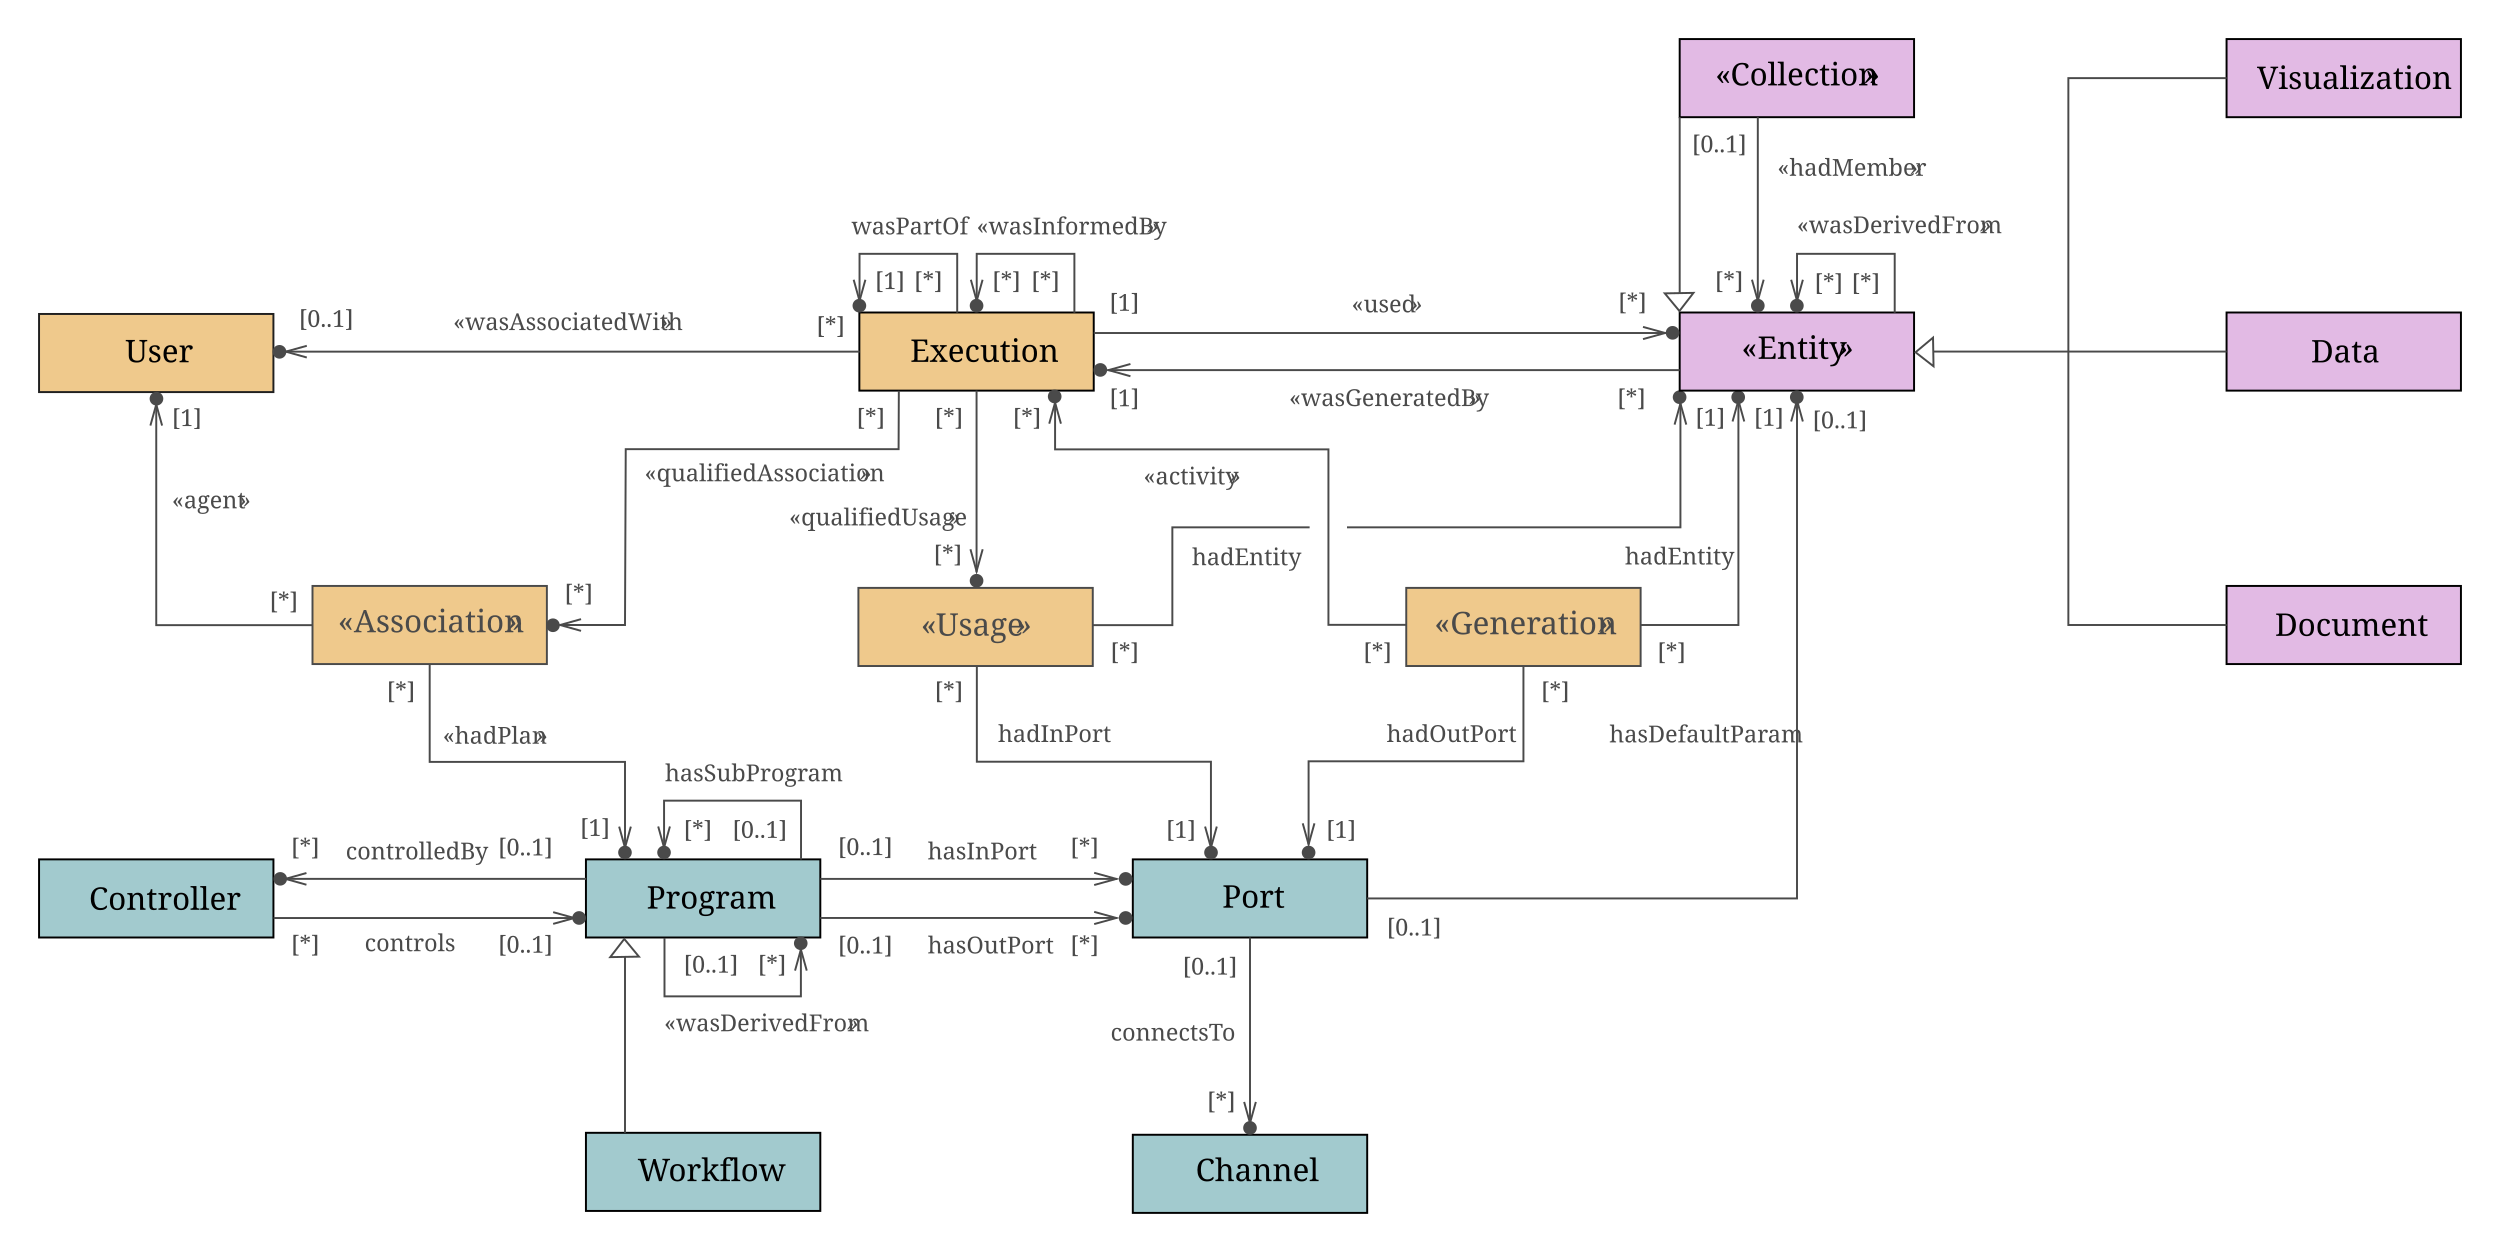
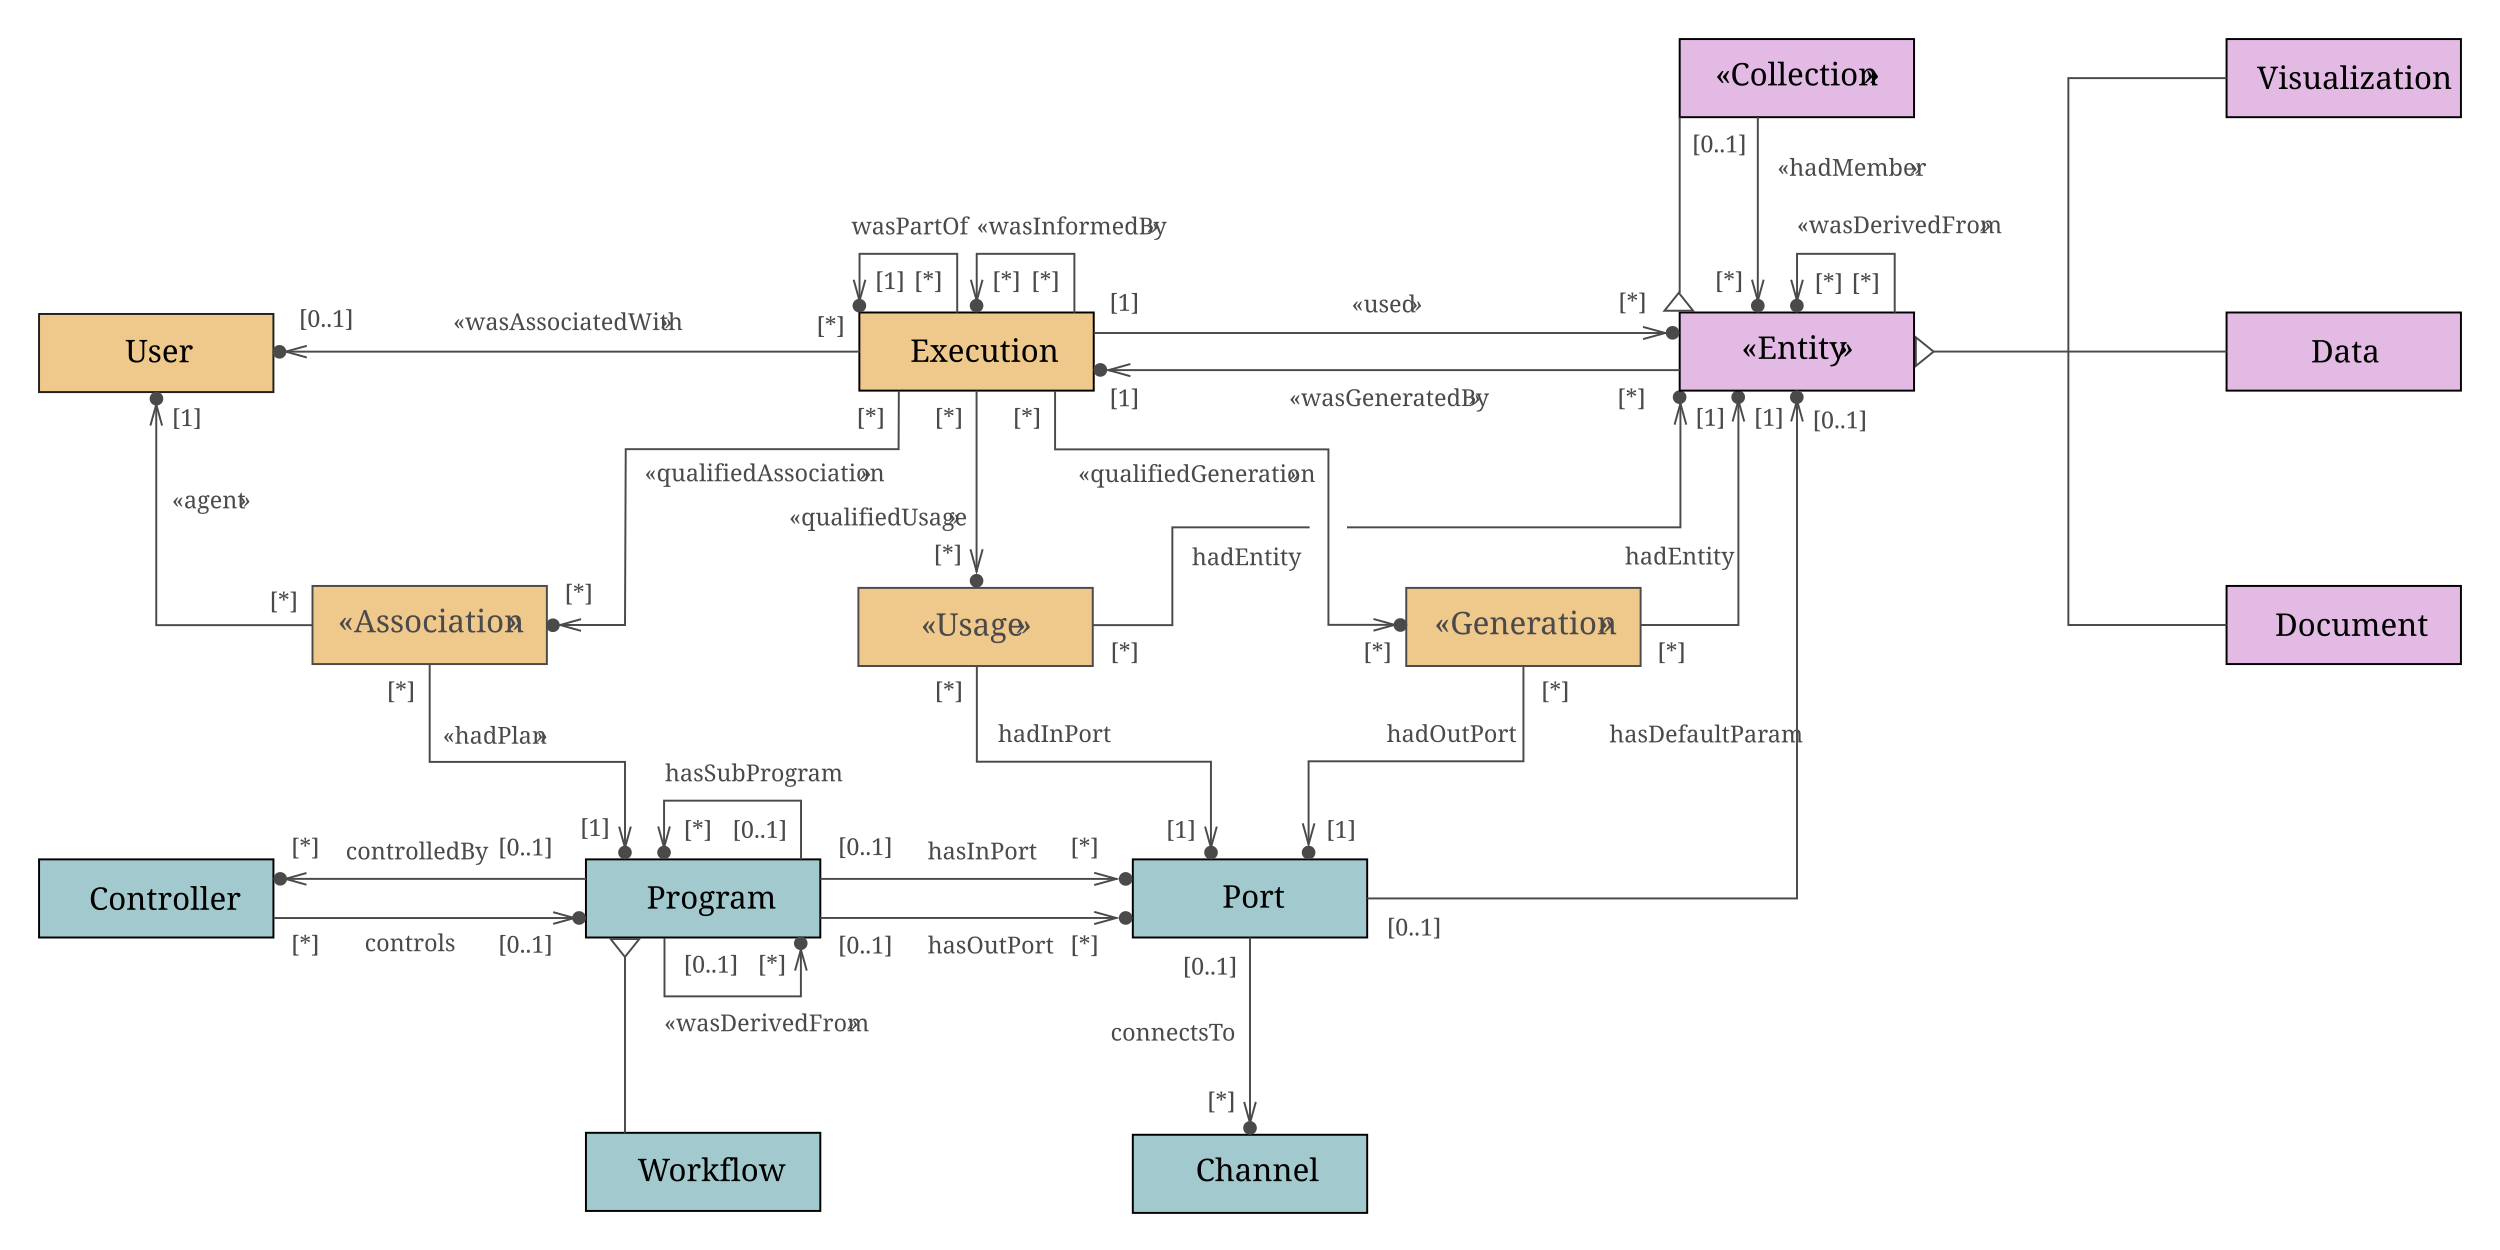
<svg xmlns="http://www.w3.org/2000/svg" width="1280px" height="640px" viewBox="0 0 1280 640" version="1.1">
  <defs />
  <g id="Page-1" stroke="none" stroke-width="1" fill="none" fill-rule="evenodd">
    <g id="provone-model">
      <g id="Path-+-Path" transform="translate(559, 206)" stroke="#4A4A4A">
-         <path d="M0.557,114.071 L41.244,114.071 L41.244,63.996 L111.53,63.996" id="Path" />
+         <polyline id="Path" points="0.557 114.071 41.244 114.071 41.244 63.996 111.53 63.996" />
        <path d="M130.663,63.996 L301.378,63.996 L301.378,0.601" id="Path" />
        <path id="Path-decoration-1" d="M304.378,11.401 L301.378,0.601 L298.378,11.401" />
      </g>
      <path d="M889.961,206.361 C891.618,206.361 892.961,205.018 892.961,203.361 C892.961,201.704 891.618,200.361 889.961,200.361 C888.304,200.361 886.961,201.704 886.961,203.361 C886.961,205.018 888.304,206.361 889.961,206.361 Z" id="Oval-3" stroke="#4A4A4A" fill="#4A4A4A" transform="translate(889.9608, 203.3608) rotate(156) translate(-889.9608, -203.3608) " />
      <path d="M859.961,206.361 C861.618,206.361 862.961,205.018 862.961,203.361 C862.961,201.704 861.618,200.361 859.961,200.361 C858.304,200.361 856.961,201.704 856.961,203.361 C856.961,205.018 858.304,206.361 859.961,206.361 Z" id="Oval-3" stroke="#4A4A4A" fill="#4A4A4A" transform="translate(859.9608, 203.3608) rotate(156) translate(-859.9608, -203.3608) " />
      <g id="User-Box-+-User" transform="translate(19.99237, 160.75)">
        <rect id="User-Box" stroke="#202020" fill="#EFC98C" x="0" y="0" width="120" height="40" />
        <text id="User" font-family="Cambria" font-size="16" font-weight="normal" fill="#000000">
          <tspan x="44.168" y="24.73">User</tspan>
        </text>
      </g>
      <g id="Execution-Box-+-Execution" transform="translate(438.9924, 160)">
        <rect id="Execution-Box" stroke="#000000" fill="#EFC98C" x="1" y="0" width="120" height="40" />
        <text id="Execution" font-family="Cambria" font-size="16" font-weight="normal" fill="#000000">
          <tspan x="27.043" y="25.27">Execution</tspan>
        </text>
      </g>
      <g id="Association-Box-+-Association" transform="translate(160, 300)">
        <rect id="Association-Box" stroke="#4A4A4A" fill="#EFC98C" x="0" y="0" width="120" height="40" />
        <text id="«Association»" font-family="Cambria" font-size="16" font-weight="normal" fill="#4A4A4A">
          <tspan x="12.945" y="23.734">«Association</tspan>
-           <tspan x="99.555" y="23.734" font-style="italic">»</tspan>
+           <tspan x="99.555" y="23.734" font-family="Cambria-Italic, Cambria" font-style="italic">»</tspan>
        </text>
      </g>
      <g id="Association-Box-+-Association-2" transform="translate(439.5, 301)">
        <rect id="Association-Box" stroke="#4A4A4A" fill="#EFC98C" x="0" y="0" width="120" height="40" />
        <text id="«Usage»" font-family="Cambria" font-size="16" font-weight="normal" fill="#4A4A4A">
          <tspan x="31.965" y="24.471">«</tspan>
          <tspan x="39.77" y="24.471">Usage</tspan>
-           <tspan x="80.535" y="24.471" font-style="italic">»</tspan>
+           <tspan x="80.535" y="24.471" font-family="Cambria-Italic, Cambria" font-style="italic">»</tspan>
        </text>
      </g>
      <g id="Association-Box-+-Association-3" transform="translate(720, 301)">
        <rect id="Association-Box" stroke="#4A4A4A" fill="#EFC98C" x="0" y="0" width="120" height="40" />
        <text id="«Generation»" font-family="Cambria" font-size="16" font-weight="normal" fill="#4A4A4A">
          <tspan x="14.336" y="23.734">«Generation</tspan>
-           <tspan x="98.164" y="23.734" font-style="italic">»</tspan>
+           <tspan x="98.164" y="23.734" font-family="Cambria-Italic, Cambria" font-style="italic">»</tspan>
        </text>
      </g>
      <g id="Data-Box-+-Data" transform="translate(860, 160)">
        <rect id="Data-Box" stroke="#000000" fill="#E2BAE4" x="0" y="0" width="120" height="40" />
        <text id="«Entity»" font-family="Cambria" font-size="16" font-weight="normal" fill="#000000">
          <tspan x="31.613" y="23.734">«Entity</tspan>
-           <tspan x="80.887" y="23.734" font-style="italic">»</tspan>
+           <tspan x="80.887" y="23.734" font-family="Cambria-Italic, Cambria" font-style="italic">»</tspan>
        </text>
      </g>
      <g id="Data-Box-+-Data-2" transform="translate(1140, 160)">
        <rect id="Data-Box" stroke="#000000" fill="#E2BAE4" x="0" y="0" width="120" height="40" />
        <text id="Data" font-family="Cambria" font-size="16" font-weight="normal" fill="#000000">
          <tspan x="43.2" y="25.56">Data</tspan>
        </text>
      </g>
      <g id="Data-Box-+-Data-5" transform="translate(1140, 300)">
        <rect id="Data-Box" stroke="#000000" fill="#E2BAE4" x="0" y="0" width="120" height="40" />
        <text id="Document" font-family="Cambria" font-size="16" font-weight="normal" fill="#000000">
          <tspan x="24.785" y="25.56">Document</tspan>
        </text>
      </g>
      <g id="Data-Box-+-Data-4" transform="translate(1140, 20)">
        <rect id="Data-Box" stroke="#000000" fill="#E2BAE4" x="0" y="0" width="120" height="40" />
        <text id="Visualization" font-family="Cambria" font-size="16" font-weight="normal" fill="#000000">
          <tspan x="15.609" y="25.56">Visualization</tspan>
        </text>
      </g>
      <g id="Collection-Box-+-Collection" transform="translate(860, 20)">
        <rect id="Collection-Box" stroke="#000000" fill="#E2BAE4" x="0" y="0" width="120" height="40" />
        <text id="«Collection»" font-family="Cambria" font-size="16" font-weight="normal" fill="#000000">
          <tspan x="18.188" y="23.734">«</tspan>
          <tspan x="25.992" y="23.734">Collection</tspan>
-           <tspan x="94.312" y="23.734" font-style="italic">»</tspan>
+           <tspan x="94.312" y="23.734" font-family="Cambria-Italic, Cambria" font-style="italic">»</tspan>
        </text>
      </g>
      <g id="Controller-Box-+-Controller" transform="translate(20, 440)">
        <rect id="Controller-Box" stroke="#000000" fill="#A2CACE" x="0" y="0" width="120" height="40" />
        <text id="Controller" font-family="Cambria" font-size="16" font-weight="normal" fill="#000000">
          <tspan x="25.573" y="25.811">Controller</tspan>
        </text>
      </g>
      <rect id="Program-Box" stroke="#000000" fill="#A2CACE" x="300" y="440" width="120" height="40" />
      <text id="Program" font-family="Cambria" font-size="16" font-weight="normal" fill="#000000">
        <tspan x="331.078" y="465.199">Program</tspan>
      </text>
      <g id="Workflow-Box-+-Workflow" transform="translate(300, 580)">
        <rect id="Workflow-Box" stroke="#000000" fill="#A2CACE" x="0" y="0" width="120" height="40" />
        <text id="Workflow" font-family="Cambria" font-size="16" font-weight="normal" fill="#000000">
          <tspan x="26.444" y="24.73">Workflow</tspan>
        </text>
      </g>
      <g id="Container-Box-+-Channel" transform="translate(580, 581)">
        <rect id="Container-Box" stroke="#000000" fill="#A2CACE" x="0" y="0" width="120" height="40" />
        <text id="Channel" font-family="Cambria" font-size="16" font-weight="normal" fill="#000000">
          <tspan x="32.176" y="23.734">Channel</tspan>
        </text>
      </g>
      <g id="InputPort-Box-+-InputPort" transform="translate(580, 440)">
        <rect id="InputPort-Box" stroke="#000000" fill="#A2CACE" x="0" y="0" width="120" height="40" />
        <text id="Port" font-family="Cambria" font-size="16" font-weight="normal" fill="#000000">
          <tspan x="45.795" y="24.73">Port</tspan>
        </text>
      </g>
      <text id="wasPartOf" font-family="Cambria" font-size="12" font-weight="normal" fill="#4A4A4A">
        <tspan x="435.992" y="120">wasPartOf</tspan>
      </text>
      <text id="«hadMember»" font-family="Cambria" font-size="12" font-weight="normal" fill="#4A4A4A">
        <tspan x="910" y="90">«hadMember</tspan>
-         <tspan x="977.998" y="90" font-style="italic">»</tspan>
+         <tspan x="977.998" y="90" font-family="Cambria-Italic, Cambria" font-style="italic">»</tspan>
      </text>
      <text id="«wasDerivedFrom»" font-family="Cambria" font-size="12" font-weight="normal" fill="#4A4A4A">
        <tspan x="340" y="528">«wasDerivedFrom</tspan>
-         <tspan x="433.457" y="528" font-style="italic">»</tspan>
+         <tspan x="433.457" y="528" font-family="Cambria-Italic, Cambria" font-style="italic">»</tspan>
      </text>
      <text id="hasSubProgram" font-family="Cambria" font-size="12" font-weight="normal" fill="#4A4A4A">
        <tspan x="340.5" y="400">hasSubProgram</tspan>
      </text>
      <text id="«hadPlan»" font-family="Cambria" font-size="12" font-weight="normal" fill="#4A4A4A">
        <tspan x="226.683" y="380.801">«hadPlan</tspan>
-         <tspan x="274.302" y="380.801" font-style="italic">»</tspan>
+         <tspan x="274.302" y="380.801" font-family="Cambria-Italic, Cambria" font-style="italic">»</tspan>
      </text>
      <text id="controlledBy" font-family="Cambria" font-size="12" font-weight="normal" fill="#4A4A4A">
        <tspan x="177" y="440">controlledBy</tspan>
      </text>
      <text id="controls" font-family="Cambria" font-size="12" font-weight="normal" fill="#4A4A4A">
        <tspan x="186.683" y="487">controls</tspan>
      </text>
      <text id="[*]" font-family="Cambria" font-size="12" font-weight="normal" fill="#4A4A4A">
        <tspan x="149" y="487.735">[*]</tspan>
      </text>
      <text id="[*]-5" font-family="Cambria" font-size="12" font-weight="normal" fill="#4A4A4A">
        <tspan x="388" y="498">[*]</tspan>
      </text>
      <text id="[*]-2" font-family="Cambria" font-size="12" font-weight="normal" fill="#4A4A4A">
        <tspan x="149.008" y="438">[*]</tspan>
      </text>
      <text id="[*]-12" font-family="Cambria" font-size="12" font-weight="normal" fill="#4A4A4A">
        <tspan x="507.992" y="148">[*]</tspan>
      </text>
      <text id="[*]-13" font-family="Cambria" font-size="12" font-weight="normal" fill="#4A4A4A">
        <tspan x="527.992" y="148">[*]</tspan>
      </text>
      <text id="[*]-17" font-family="Cambria" font-size="12" font-weight="normal" fill="#4A4A4A">
        <tspan x="878" y="148">[*]</tspan>
      </text>
      <text id="«wasDerivedFrom»" font-family="Cambria" font-size="12" font-weight="normal" fill="#4A4A4A">
        <tspan x="920" y="119.4">«wasDerivedFrom</tspan>
-         <tspan x="1013.457" y="119.4" font-style="italic">»</tspan>
+         <tspan x="1013.457" y="119.4" font-family="Cambria-Italic, Cambria" font-style="italic">»</tspan>
      </text>
      <text id="[*]-18" font-family="Cambria" font-size="12" font-weight="normal" fill="#4A4A4A">
        <tspan x="948" y="149">[*]</tspan>
      </text>
      <text id="[*]-19" font-family="Cambria" font-size="12" font-weight="normal" fill="#4A4A4A">
        <tspan x="929" y="149">[*]</tspan>
      </text>
      <text id="[0..1]" font-family="Cambria" font-size="12" font-weight="normal" fill="#4A4A4A">
        <tspan x="866.263" y="78">[0..1]</tspan>
      </text>
      <text id="[0..1]-3" font-family="Cambria" font-size="12" font-weight="normal" fill="#4A4A4A">
        <tspan x="928" y="219.303">[0..1]</tspan>
      </text>
      <text id="[0..1]" font-family="Cambria" font-size="12" font-weight="normal" fill="#4A4A4A">
        <tspan x="710" y="479">[0..1]</tspan>
      </text>
      <text id="[*]-14" font-family="Cambria" font-size="12" font-weight="normal" fill="#4A4A4A">
        <tspan x="467.992" y="148">[*]</tspan>
      </text>
      <text id="[1]" font-family="Cambria" font-size="12" font-weight="normal" fill="#4A4A4A">
        <tspan x="447.992" y="148">[1]</tspan>
      </text>
      <text id="[*]-9" font-family="Cambria" font-size="12" font-weight="normal" fill="#4A4A4A">
        <tspan x="198" y="358">[*]</tspan>
      </text>
      <text id="[*]-6" font-family="Cambria" font-size="12" font-weight="normal" fill="#4A4A4A">
        <tspan x="350" y="429">[*]</tspan>
      </text>
      <text id="[0..1]" font-family="Cambria" font-size="12" font-weight="normal" fill="#4A4A4A">
        <tspan x="255" y="487.801">[0..1]</tspan>
      </text>
      <text id="[0..1]" font-family="Cambria" font-size="12" font-weight="normal" fill="#4A4A4A">
        <tspan x="350" y="498">[0..1]</tspan>
      </text>
      <text id="hasOutPort" font-family="Cambria" font-size="12" font-weight="normal" fill="#4A4A4A">
        <tspan x="475" y="488.158">hasOutPort</tspan>
      </text>
      <text id="[*]-7" font-family="Cambria" font-size="12" font-weight="normal" fill="#4A4A4A">
        <tspan x="548" y="488">[*]</tspan>
      </text>
      <text id="[0..1]" font-family="Cambria" font-size="12" font-weight="normal" fill="#4A4A4A">
        <tspan x="429" y="488.199">[0..1]</tspan>
      </text>
      <text id="[1]-7" font-family="Cambria" font-size="12" font-weight="normal" fill="#4A4A4A">
        <tspan x="297" y="428">[1]</tspan>
      </text>
      <text id="«wasAssociatedWith»" font-family="Cambria" font-size="12" font-weight="normal" fill="#4A4A4A">
        <tspan x="232" y="169">«wasAssociatedWith</tspan>
-         <tspan x="338.119" y="169" font-style="italic">»</tspan>
+         <tspan x="338.119" y="169" font-family="Cambria-Italic, Cambria" font-style="italic">»</tspan>
      </text>
      <text id="«agent»" font-family="Cambria" font-size="12" font-weight="normal" fill="#4A4A4A">
        <tspan x="88" y="260.25">«agent</tspan>
-         <tspan x="122.254" y="260.25" font-style="italic">»</tspan>
+         <tspan x="122.254" y="260.25" font-family="Cambria-Italic, Cambria" font-style="italic">»</tspan>
      </text>
      <text id="[1]" font-family="Cambria" font-size="12" font-weight="normal" fill="#4A4A4A">
        <tspan x="88" y="218.132">[1]</tspan>
      </text>
      <text id="[0..1]" font-family="Cambria" font-size="12" font-weight="normal" fill="#4A4A4A">
        <tspan x="153" y="167.403">[0..1]</tspan>
      </text>
      <text id="[*]" font-family="Cambria" font-size="12" font-weight="normal" fill="#4A4A4A">
        <tspan x="138" y="312">[*]</tspan>
      </text>
      <text id="[*]-11" font-family="Cambria" font-size="12" font-weight="normal" fill="#4A4A4A">
        <tspan x="417.992" y="171">[*]</tspan>
      </text>
      <text id="[*]-10" font-family="Cambria" font-size="12" font-weight="normal" fill="#4A4A4A">
        <tspan x="438.535" y="218">[*]</tspan>
      </text>
      <text id="[*]-22" font-family="Cambria" font-size="12" font-weight="normal" fill="#4A4A4A">
        <tspan x="478.535" y="218">[*]</tspan>
      </text>
      <text id="[*]-25" font-family="Cambria" font-size="12" font-weight="normal" fill="#4A4A4A">
        <tspan x="478.535" y="358">[*]</tspan>
      </text>
      <text id="[*]-28" font-family="Cambria" font-size="12" font-weight="normal" fill="#4A4A4A">
        <tspan x="789" y="358">[*]</tspan>
      </text>
      <text id="[*]" font-family="Cambria" font-size="12" font-weight="normal" fill="#4A4A4A">
        <tspan x="518.535" y="218">[*]</tspan>
      </text>
      <text id="[*]-26" font-family="Cambria" font-size="12" font-weight="normal" fill="#4A4A4A">
        <tspan x="568.535" y="338">[*]</tspan>
      </text>
      <text id="[*]-27" font-family="Cambria" font-size="12" font-weight="normal" fill="#4A4A4A">
        <tspan x="848.535" y="338">[*]</tspan>
      </text>
      <text id="[*]" font-family="Cambria" font-size="12" font-weight="normal" fill="#4A4A4A">
        <tspan x="289" y="308">[*]</tspan>
      </text>
      <text id="[*]" font-family="Cambria" font-size="12" font-weight="normal" fill="#4A4A4A">
        <tspan x="478" y="288">[*]</tspan>
      </text>
      <text id="[*]" font-family="Cambria" font-size="12" font-weight="normal" fill="#4A4A4A">
        <tspan x="698" y="338">[*]</tspan>
      </text>
      <text id="[0..1]" font-family="Cambria" font-size="12" font-weight="normal" fill="#4A4A4A">
        <tspan x="255" y="438">[0..1]</tspan>
      </text>
      <text id="[0..1]" font-family="Cambria" font-size="12" font-weight="normal" fill="#4A4A4A">
        <tspan x="375" y="429">[0..1]</tspan>
      </text>
      <g id="Collection-Subclass-arrow" transform="translate(852, 60)" stroke="#4A4A4A">
-         <path d="M15.049,89.95 L7.869,99.255 L0.369,90.206 L15.049,89.95 Z" id="Triangle-1" />
+         <polygon id="Triangle-1" points="0.194 99.099 7.535 89.92 14.876 99.099" />
        <path d="M8,89.5 L8,0.5" id="Line" stroke-linecap="square" />
      </g>
      <g id="Collection-Subclass-arrow-2" transform="translate(1060, 180) rotate(-270) translate(-1060, -180) translate(1052.5, 100)" stroke="#4A4A4A">
-         <path d="M15.05,150.031 L7.869,159.253 L0.37,150.287 L15.05,150.031 Z" id="Triangle-1" />
+         <polygon id="Triangle-1" points="0.194 159.098 7.535 150.003 14.876 159.098" />
        <path d="M7.5,149.586 L7.5,0.499" id="Line" stroke-linecap="square" />
      </g>
      <g id="Workflow-Subclass-arrow" transform="translate(319.5, 530.5) rotate(-180) translate(-319.5, -530.5) translate(311.5, 480)" stroke="#4A4A4A">
-         <path d="M15.049,90.95 L7.869,100.255 L0.369,91.206 L15.049,90.95 Z" id="Triangle-1" />
+         <polygon id="Triangle-1" points="0.19 100.225 7.531 91.047 14.872 100.225" />
        <path d="M7.5,90.5 L7.5,1.499" id="Line" stroke-linecap="square" />
      </g>
      <text id="hasInPort" font-family="Cambria" font-size="12" font-weight="normal" fill="#4A4A4A">
        <tspan x="475" y="440">hasInPort</tspan>
      </text>
      <text id="[*]-8" font-family="Cambria" font-size="12" font-weight="normal" fill="#4A4A4A">
        <tspan x="548" y="438">[*]</tspan>
      </text>
      <text id="[0..1]" font-family="Cambria" font-size="12" font-weight="normal" fill="#4A4A4A">
        <tspan x="429" y="437.801">[0..1]</tspan>
      </text>
-       <path d="M1140,40 L1059,40 L1059,180" id="Path-53" stroke="#4A4A4A" />
-       <path d="M1140,180 L1059,180 L1059,320" id="Path-55" stroke="#4A4A4A" transform="translate(1099.5, 250) scale(1, -1) translate(-1099.5, -250) " />
+       <polyline id="Path-53" stroke="#4A4A4A" points="1140 40 1059 40 1059 180" />
+       <polyline id="Path-55" stroke="#4A4A4A" transform="translate(1099.5, 250) scale(1, -1) translate(-1099.5, -250) " points="1140 180 1059 180 1059 320" />
      <text id="connectsTo" font-family="Cambria" font-size="12" font-weight="normal" fill="#4A4A4A">
        <tspan x="568.6" y="532.783">connectsTo</tspan>
      </text>
      <text id="[*]-23" font-family="Cambria" font-size="12" font-weight="normal" fill="#4A4A4A">
        <tspan x="618" y="568">[*]</tspan>
      </text>
      <text id="[0..1]" font-family="Cambria" font-size="12" font-weight="normal" fill="#4A4A4A">
        <tspan x="605.5" y="499">[0..1]</tspan>
      </text>
      <path d="M640,580.5 C641.657,580.5 643,579.157 643,577.5 C643,575.843 641.657,574.5 640,574.5 C638.343,574.5 637,575.843 637,577.5 C637,579.157 638.343,580.5 640,580.5 Z" id="Oval-2" stroke="#4A4A4A" fill="#4A4A4A" transform="translate(640, 577.5) rotate(-180) translate(-640, -577.5) " />
      <g id="Oval-2-+-Line-9" transform="translate(499.5, 450) rotate(-270) translate(-499.5, -450) translate(496, 369.5)" stroke="#4A4A4A">
        <path d="M3.5,6.654 C5.157,6.654 6.5,5.311 6.5,3.654 C6.5,1.997 5.157,0.654 3.5,0.654 C1.843,0.654 0.5,1.997 0.5,3.654 C0.5,5.311 1.843,6.654 3.5,6.654 Z" id="Oval-2" fill="#4A4A4A" />
        <path d="M3.5,159.507 L3.5,8.5" id="Line-8" stroke-linecap="square" />
        <path id="Line-8-decoration-1" d="M6.5,19.3 L3.5,8.5 L0.5,19.3" stroke-linecap="square" />
      </g>
      <g id="Oval-2-+-Line-10" transform="translate(499.5, 470) rotate(-270) translate(-499.5, -470) translate(496, 389.5)" stroke="#4A4A4A">
        <path d="M3.5,6.654 C5.157,6.654 6.5,5.311 6.5,3.654 C6.5,1.997 5.157,0.654 3.5,0.654 C1.843,0.654 0.5,1.997 0.5,3.654 C0.5,5.311 1.843,6.654 3.5,6.654 Z" id="Oval-2" fill="#4A4A4A" />
        <path d="M3.5,159.507 L3.5,8.5" id="Line-8" stroke-linecap="square" />
        <path id="Line-8-decoration-1" d="M6.5,19.3 L3.5,8.5 L0.5,19.3" stroke-linecap="square" />
      </g>
      <g id="Oval-2-+-Line-14" transform="translate(499.5, 263.5) rotate(-180) translate(-499.5, -263.5) translate(496.5, 227)" stroke="#4A4A4A">
        <path d="M2.5,5.654 C4.157,5.654 5.5,4.311 5.5,2.654 C5.5,0.997 4.157,-0.346 2.5,-0.346 C0.843,-0.346 -0.5,0.997 -0.5,2.654 C-0.5,4.311 0.843,5.654 2.5,5.654 Z" id="Oval-2" fill="#4A4A4A" />
        <path d="M2.5,99.501 L2.5,7.5" id="Line-8" stroke-linecap="square" />
        <path id="Line-8-decoration-1" d="M5.5,18.3 L2.5,7.5 L-0.5,18.3" stroke-linecap="square" />
      </g>
      <path d="M319.984,439.434 C321.632,439.434 322.968,438.106 322.968,436.467 C322.968,434.828 321.632,433.5 319.984,433.5 C318.336,433.5 317,434.828 317,436.467 C317,438.106 318.336,439.434 319.984,439.434 Z" id="Oval-2" stroke="#4A4A4A" fill="#4A4A4A" transform="translate(319.984, 436.4672) rotate(-180) translate(-319.984, -436.4672) " />
      <path d="M296.5,473 C298.157,473 299.5,471.657 299.5,470 C299.5,468.343 298.157,467 296.5,467 C294.843,467 293.5,468.343 293.5,470 C293.5,471.657 294.843,473 296.5,473 Z" id="Oval-10" stroke="#4A4A4A" fill="#4A4A4A" transform="translate(296.5, 470) rotate(-180) translate(-296.5, -470) " />
      <path d="M143.484,452.934 C145.132,452.934 146.468,451.606 146.468,449.967 C146.468,448.328 145.132,447 143.484,447 C141.836,447 140.5,448.328 140.5,449.967 C140.5,451.606 141.836,452.934 143.484,452.934 Z" id="Oval-11" stroke="#4A4A4A" fill="#4A4A4A" transform="translate(143.484, 449.9672) rotate(-180) translate(-143.484, -449.9672) " />
      <path d="M339.984,439.434 C341.632,439.434 342.968,438.106 342.968,436.467 C342.968,434.828 341.632,433.5 339.984,433.5 C338.336,433.5 337,434.828 337,436.467 C337,438.106 338.336,439.434 339.984,439.434 Z" id="Oval-9" stroke="#4A4A4A" fill="#4A4A4A" transform="translate(339.984, 436.4672) rotate(-180) translate(-339.984, -436.4672) " />
      <path d="M409.984,485.934 C411.632,485.934 412.968,484.606 412.968,482.967 C412.968,481.328 411.632,480 409.984,480 C408.336,480 407,481.328 407,482.967 C407,484.606 408.336,485.934 409.984,485.934 Z" id="Oval-8" stroke="#4A4A4A" fill="#4A4A4A" transform="translate(409.984, 482.9672) rotate(-180) translate(-409.984, -482.9672) " />
      <path d="M670,439.5 C671.657,439.5 673,438.157 673,436.5 C673,434.843 671.657,433.5 670,433.5 C668.343,433.5 667,434.843 667,436.5 C667,438.157 668.343,439.5 670,439.5 Z" id="Oval-2" stroke="#4A4A4A" fill="#4A4A4A" />
      <path d="M283.104,323.132 C284.761,323.132 286.104,321.789 286.104,320.132 C286.104,318.475 284.761,317.132 283.104,317.132 C281.447,317.132 280.104,318.475 280.104,320.132 C280.104,321.789 281.447,323.132 283.104,323.132 Z" id="Oval-2" stroke="#4A4A4A" fill="#4A4A4A" transform="translate(283.1037, 320.1319) rotate(204) translate(-283.1037, -320.1319) " />
      <path d="M143.104,183.132 C144.761,183.132 146.104,181.789 146.104,180.132 C146.104,178.475 144.761,177.132 143.104,177.132 C141.447,177.132 140.104,178.475 140.104,180.132 C140.104,181.789 141.447,183.132 143.104,183.132 Z" id="Oval-6" stroke="#4A4A4A" fill="#4A4A4A" />
      <path d="M80.104,207.132 C81.761,207.132 83.104,205.789 83.104,204.132 C83.104,202.475 81.761,201.132 80.104,201.132 C78.447,201.132 77.104,202.475 77.104,204.132 C77.104,205.789 78.447,207.132 80.104,207.132 Z" id="Oval-7" stroke="#4A4A4A" fill="#4A4A4A" />
-       <path d="M540,206 C541.657,206 543,204.657 543,203 C543,201.343 541.657,200 540,200 C538.343,200 537,201.343 537,203 C537,204.657 538.343,206 540,206 Z" id="Oval-5" stroke="#4A4A4A" fill="#4A4A4A" />
+       <path d="M717,323 C718.657,323 720,321.657 720,320 C720,318.343 718.657,317 717,317 C715.343,317 714,318.343 714,320 C714,321.657 715.343,323 717,323 Z" id="Oval-5" stroke="#4A4A4A" fill="#4A4A4A" />
      <text id="«wasInformedBy»" font-family="Cambria" font-size="12" font-weight="normal" fill="#4A4A4A">
        <tspan x="500" y="120">«wasInformedBy</tspan>
-         <tspan x="587.105" y="120" font-style="italic">»</tspan>
+         <tspan x="587.105" y="120" font-family="Cambria-Italic, Cambria" font-style="italic">»</tspan>
      </text>
      <text id="[*]-15" font-family="Cambria" font-size="12" font-weight="normal" fill="#4A4A4A">
        <tspan x="828.5" y="158.903">[*]</tspan>
      </text>
      <text id="[1]-10" font-family="Cambria" font-size="12" font-weight="normal" fill="#4A4A4A">
        <tspan x="568" y="159.121">[1]</tspan>
      </text>
      <text id="«wasGeneratedBy»" font-family="Cambria" font-size="12" font-weight="normal" fill="#4A4A4A">
        <tspan x="660" y="207.903">«wasGeneratedBy</tspan>
-         <tspan x="752.021" y="207.903" font-style="italic">»</tspan>
-       </text>
-       <text id="«activity»" font-family="Cambria" font-size="12" font-weight="normal" fill="#4A4A4A">
-         <tspan x="585.465" y="248">«activity</tspan>
-         <tspan x="629.111" y="248" font-style="italic">»</tspan>
+         <tspan x="752.021" y="207.903" font-family="Cambria-Italic, Cambria" font-style="italic">»</tspan>
+       </text>
+       <text id="«qualifiedGeneration" font-family="Cambria" font-size="12" font-weight="normal" fill="#4A4A4A">
+         <tspan x="552" y="246.801">«qualifiedGeneration</tspan>
+         <tspan x="659.783" y="246.801" font-family="Cambria-Italic, Cambria" font-style="italic">»</tspan>
      </text>
      <text id="«qualifiedUsage»" font-family="Cambria" font-size="12" font-weight="normal" fill="#4A4A4A">
        <tspan x="404" y="269">«qualifiedUsage</tspan>
-         <tspan x="485.545" y="269" font-style="italic">»</tspan>
+         <tspan x="485.545" y="269" font-family="Cambria-Italic, Cambria" font-style="italic">»</tspan>
      </text>
      <text id="«qualifiedAssociatio" font-family="Cambria" font-size="12" font-weight="normal" fill="#4A4A4A">
        <tspan x="330" y="246.399">«qualifiedAssociation</tspan>
-         <tspan x="440.074" y="246.399" font-style="italic">»</tspan>
+         <tspan x="440.074" y="246.399" font-family="Cambria-Italic, Cambria" font-style="italic">»</tspan>
      </text>
      <text id="hadEntity" font-family="Cambria" font-size="12" font-weight="normal" fill="#4A4A4A">
        <tspan x="610.29" y="289.379">hadEntity</tspan>
      </text>
      <text id="«used»" font-family="Cambria" font-size="12" font-weight="normal" fill="#4A4A4A">
        <tspan x="691.992" y="159.903">«used</tspan>
-         <tspan x="722.139" y="159.903" font-style="italic">»</tspan>
+         <tspan x="722.139" y="159.903" font-family="Cambria-Italic, Cambria" font-style="italic">»</tspan>
      </text>
      <text id="hadOutPort" font-family="Cambria" font-size="12" font-weight="normal" fill="#4A4A4A">
        <tspan x="709.992" y="379.903">hadOutPort</tspan>
      </text>
      <text id="hadInPort" font-family="Cambria" font-size="12" font-weight="normal" fill="#4A4A4A">
        <tspan x="510.992" y="379.903">hadInPort</tspan>
      </text>
      <text id="[*]-16" font-family="Cambria" font-size="12" font-weight="normal" fill="#4A4A4A">
        <tspan x="828" y="208">[*]</tspan>
      </text>
      <text id="[1]-11" font-family="Cambria" font-size="12" font-weight="normal" fill="#4A4A4A">
        <tspan x="568" y="208">[1]</tspan>
      </text>
      <text id="[1]-12" font-family="Cambria" font-size="12" font-weight="normal" fill="#4A4A4A">
        <tspan x="597" y="429">[1]</tspan>
      </text>
      <text id="[1]-15" font-family="Cambria" font-size="12" font-weight="normal" fill="#4A4A4A">
        <tspan x="679" y="429">[1]</tspan>
      </text>
      <text id="[1]-13" font-family="Cambria" font-size="12" font-weight="normal" fill="#4A4A4A">
        <tspan x="868" y="218">[1]</tspan>
      </text>
      <text id="[1]-14" font-family="Cambria" font-size="12" font-weight="normal" fill="#4A4A4A">
        <tspan x="898" y="218">[1]</tspan>
      </text>
      <g id="Oval-2-+-Line-17" transform="translate(560.3669, 166.9034)" stroke="#4A4A4A">
        <path d="M296,6.5 C297.657,6.5 299,5.157 299,3.5 C299,1.843 297.657,0.5 296,0.5 C294.343,0.5 293,1.843 293,3.5 C293,5.157 294.343,6.5 296,6.5 Z" id="Oval-2" fill="#4A4A4A" />
        <path d="M0.133,3.597 L292.133,3.597" id="Line-8" stroke-linecap="square" />
        <path id="Line-8-decoration-1" d="M281.333,6.597 L292.133,3.597 L281.333,0.597" stroke-linecap="square" />
      </g>
      <path d="M563.367,192.403 C565.024,192.403 566.367,191.06 566.367,189.403 C566.367,187.747 565.024,186.403 563.367,186.403 C561.71,186.403 560.367,187.747 560.367,189.403 C560.367,191.06 561.71,192.403 563.367,192.403 Z" id="Oval-2" stroke="#4A4A4A" fill="#4A4A4A" />
      <path d="M500,159.5 C501.657,159.5 503,158.157 503,156.5 C503,154.843 501.657,153.5 500,153.5 C498.343,153.5 497,154.843 497,156.5 C497,158.157 498.343,159.5 500,159.5 Z" id="Oval-13" stroke="#4A4A4A" fill="#4A4A4A" />
      <path d="M567.5,189.5 L859.5,189.5" id="Line-8" stroke="#4A4A4A" stroke-linecap="square" />
      <path id="Line-8-decoration-1" d="M578.3,192.5 L567.5,189.5 L578.3,186.5" stroke="#4A4A4A" stroke-linecap="square" />
      <path d="M620.039,439.5 C621.696,439.5 623.039,438.157 623.039,436.5 C623.039,434.843 621.696,433.5 620.039,433.5 C618.382,433.5 617.039,434.843 617.039,436.5 C617.039,438.157 618.382,439.5 620.039,439.5 Z" id="Oval-2" stroke="#4A4A4A" fill="#4A4A4A" />
      <path d="M919.961,206.361 C921.618,206.361 922.961,205.018 922.961,203.361 C922.961,201.704 921.618,200.361 919.961,200.361 C918.304,200.361 916.961,201.704 916.961,203.361 C916.961,205.018 918.304,206.361 919.961,206.361 Z" id="Oval-3" stroke="#4A4A4A" fill="#4A4A4A" transform="translate(919.9608, 203.3608) rotate(156) translate(-919.9608, -203.3608) " />
      <text id="hasDefaultParam" font-family="Cambria" font-size="12" font-weight="normal" fill="#4A4A4A">
        <tspan x="832" y="289">hadEntity</tspan>
      </text>
      <text id="hasDefaultParam-2" font-family="Cambria" font-size="12" font-weight="normal" fill="#4A4A4A">
        <tspan x="824" y="380.097">hasDefaultParam</tspan>
      </text>
-       <path d="M700,460 L920.063,460 L920.063,205" id="Path-71" stroke="#4A4A4A" />
+       <polyline id="Path-71" stroke="#4A4A4A" points="700 460 920.063 460 920.063 205" />
      <path id="Path-71-decoration-1" d="M923.063,215.8 L920.063,205 L917.063,215.8" stroke="#4A4A4A" />
-       <path d="M840,320 L890.063,320 L890.063,205" id="Path-73" stroke="#4A4A4A" />
+       <polyline id="Path-73" stroke="#4A4A4A" points="840 320 890.063 320 890.063 205" />
      <path id="Path-73-decoration-1" d="M893.063,215.8 L890.063,205 L887.063,215.8" stroke="#4A4A4A" />
-       <path d="M540.202,206.119 L540.202,230.081 L680.158,230.081 L680.158,319.921 L720,319.921" id="Path-52" stroke="#4A4A4A" />
-       <path id="Path-52-decoration-1" d="M537.202,216.919 L540.202,206.119 L543.202,216.919" stroke="#4A4A4A" />
-       <path d="M460.203,200.106 L460.078,229.965 L320.375,229.965 L320,320 L286.698,320" id="Path-53" stroke="#4A4A4A" />
+       <polyline id="Path-52" stroke="#4A4A4A" points="540.202 200.119 540.202 230.081 680.158 230.081 680.158 319.921 714 319.921" />
+       <path id="Path-52-decoration-1" d="M703.2,322.921 L714,319.921 L703.2,316.921" stroke="#4A4A4A" />
+       <polyline id="Path-53" stroke="#4A4A4A" points="460.203 200.106 460.078 229.965 320.375 229.965 320 320 286.698 320" />
      <path id="Path-53-decoration-1" d="M297.498,317 L286.698,320 L297.498,323" stroke="#4A4A4A" />
      <path d="M440.13,180.042 L146.283,180.042" id="Path-55" stroke="#4A4A4A" />
      <path id="Path-55-decoration-1" d="M157.083,177.042 L146.283,180.042 L157.083,183.042" stroke="#4A4A4A" />
-       <path d="M160,320.077 L80,320.077 L80,207.094" id="Path-50" stroke="#4A4A4A" />
+       <polyline id="Path-50" stroke="#4A4A4A" points="160 320.077 80 320.077 80 207.094" />
      <path id="Path-50-decoration-1" d="M83,217.894 L80,207.094 L77,217.894" stroke="#4A4A4A" />
-       <path d="M500.143,341.024 L500.143,389.999 L620,389.999 L620,433.994" id="Path-50" stroke="#4A4A4A" />
+       <polyline id="Path-50" stroke="#4A4A4A" points="500.143 341.024 500.143 389.999 620 389.999 620 433.994" />
      <path id="Path-50-decoration-1" d="M617,423.194 L620,433.994 L623,423.194" stroke="#4A4A4A" />
-       <path d="M340.22,480.207 L340.22,510.137 L410.057,510.137 L410.057,486.153" id="Path-49" stroke="#4A4A4A" />
+       <polyline id="Path-49" stroke="#4A4A4A" points="340.22 480.207 340.22 510.137 410.057 510.137 410.057 486.153" />
      <path id="Path-49-decoration-1" d="M413.057,496.953 L410.057,486.153 L407.057,496.953" stroke="#4A4A4A" />
-       <path d="M410.126,440.05 L410.126,409.937 L340,409.937 L340,433.954" id="Path-48" stroke="#4A4A4A" />
+       <polyline id="Path-48" stroke="#4A4A4A" points="410.126 440.05 410.126 409.937 340 409.937 340 433.954" />
      <path id="Path-48-decoration-1" d="M337,423.154 L340,433.954 L343,423.154" stroke="#4A4A4A" />
      <path d="M140.072,470.028 L294.012,470.028" id="Path-43" stroke="#4A4A4A" />
      <path id="Path-43-decoration-1" d="M283.212,473.028 L294.012,470.028 L283.212,467.028" stroke="#4A4A4A" />
      <path d="M300.11,449.979 L146.102,449.979" id="Path-44" stroke="#4A4A4A" />
      <path id="Path-44-decoration-1" d="M156.902,446.979 L146.102,449.979 L156.902,452.979" stroke="#4A4A4A" />
-       <path d="M220,340 L220,390.091 L320,390.091 L320,434.026" id="Path-45" stroke="#4A4A4A" />
+       <polyline id="Path-45" stroke="#4A4A4A" points="220 340 220 390.091 320 390.091 320 434.026" />
      <path id="Path-45-decoration-1" d="M317,423.226 L320,434.026 L323,423.226" stroke="#4A4A4A" />
-       <path d="M550.09,160.12 L550.09,129.959 L500.079,129.959 L500.079,154.03" id="Path-40" stroke="#4A4A4A" />
+       <polyline id="Path-40" stroke="#4A4A4A" points="550.09 160.12 550.09 129.959 500.079 129.959 500.079 154.03" />
      <path id="Path-40-decoration-1" d="M497.079,143.23 L500.079,154.03 L503.079,143.23" stroke="#4A4A4A" />
      <path d="M920,159.5 C921.657,159.5 923,158.157 923,156.5 C923,154.843 921.657,153.5 920,153.5 C918.343,153.5 917,154.843 917,156.5 C917,158.157 918.343,159.5 920,159.5 Z" id="Oval-15" stroke="#4A4A4A" fill="#4A4A4A" />
      <path d="M900,159.5 C901.657,159.5 903,158.157 903,156.5 C903,154.843 901.657,153.5 900,153.5 C898.343,153.5 897,154.843 897,156.5 C897,158.157 898.343,159.5 900,159.5 Z" id="Oval-16" stroke="#4A4A4A" fill="#4A4A4A" />
-       <path d="M970.09,160.12 L970.09,129.959 L920.079,129.959 L920.079,154.03" id="Path-42" stroke="#4A4A4A" />
+       <polyline id="Path-42" stroke="#4A4A4A" points="970.09 160.12 970.09 129.959 920.079 129.959 920.079 154.03" />
      <path id="Path-42-decoration-1" d="M917.079,143.23 L920.079,154.03 L923.079,143.23" stroke="#4A4A4A" />
      <path d="M440,159.5 C441.657,159.5 443,158.157 443,156.5 C443,154.843 441.657,153.5 440,153.5 C438.343,153.5 437,154.843 437,156.5 C437,158.157 438.343,159.5 440,159.5 Z" id="Oval-14" stroke="#4A4A4A" fill="#4A4A4A" />
-       <path d="M490.09,160.12 L490.09,129.959 L440.079,129.959 L440.079,154.03" id="Path-41" stroke="#4A4A4A" />
+       <polyline id="Path-41" stroke="#4A4A4A" points="490.09 160.12 490.09 129.959 440.079 129.959 440.079 154.03" />
      <path id="Path-41-decoration-1" d="M437.079,143.23 L440.079,154.03 L443.079,143.23" stroke="#4A4A4A" />
      <path d="M900,60 L900,154" id="Path-38" stroke="#4A4A4A" />
      <path id="Path-38-decoration-1" d="M897,143.2 L900,154 L903,143.2" stroke="#4A4A4A" />
-       <path d="M780,341.347 L780,389.784 L670,389.784 L670,432.347" id="Path-35" stroke="#4A4A4A" />
+       <polyline id="Path-35" stroke="#4A4A4A" points="780 341.347 780 389.784 670 389.784 670 432.347" />
      <path id="Path-35-decoration-1" d="M667,421.547 L670,432.347 L673,421.547" stroke="#4A4A4A" />
      <path d="M640,480 L640,574.993" id="Path-35" stroke="#4A4A4A" />
      <path id="Path-35-decoration-1" d="M637,564.193 L640,574.993 L643,564.193" stroke="#4A4A4A" />
    </g>
  </g>
</svg>
